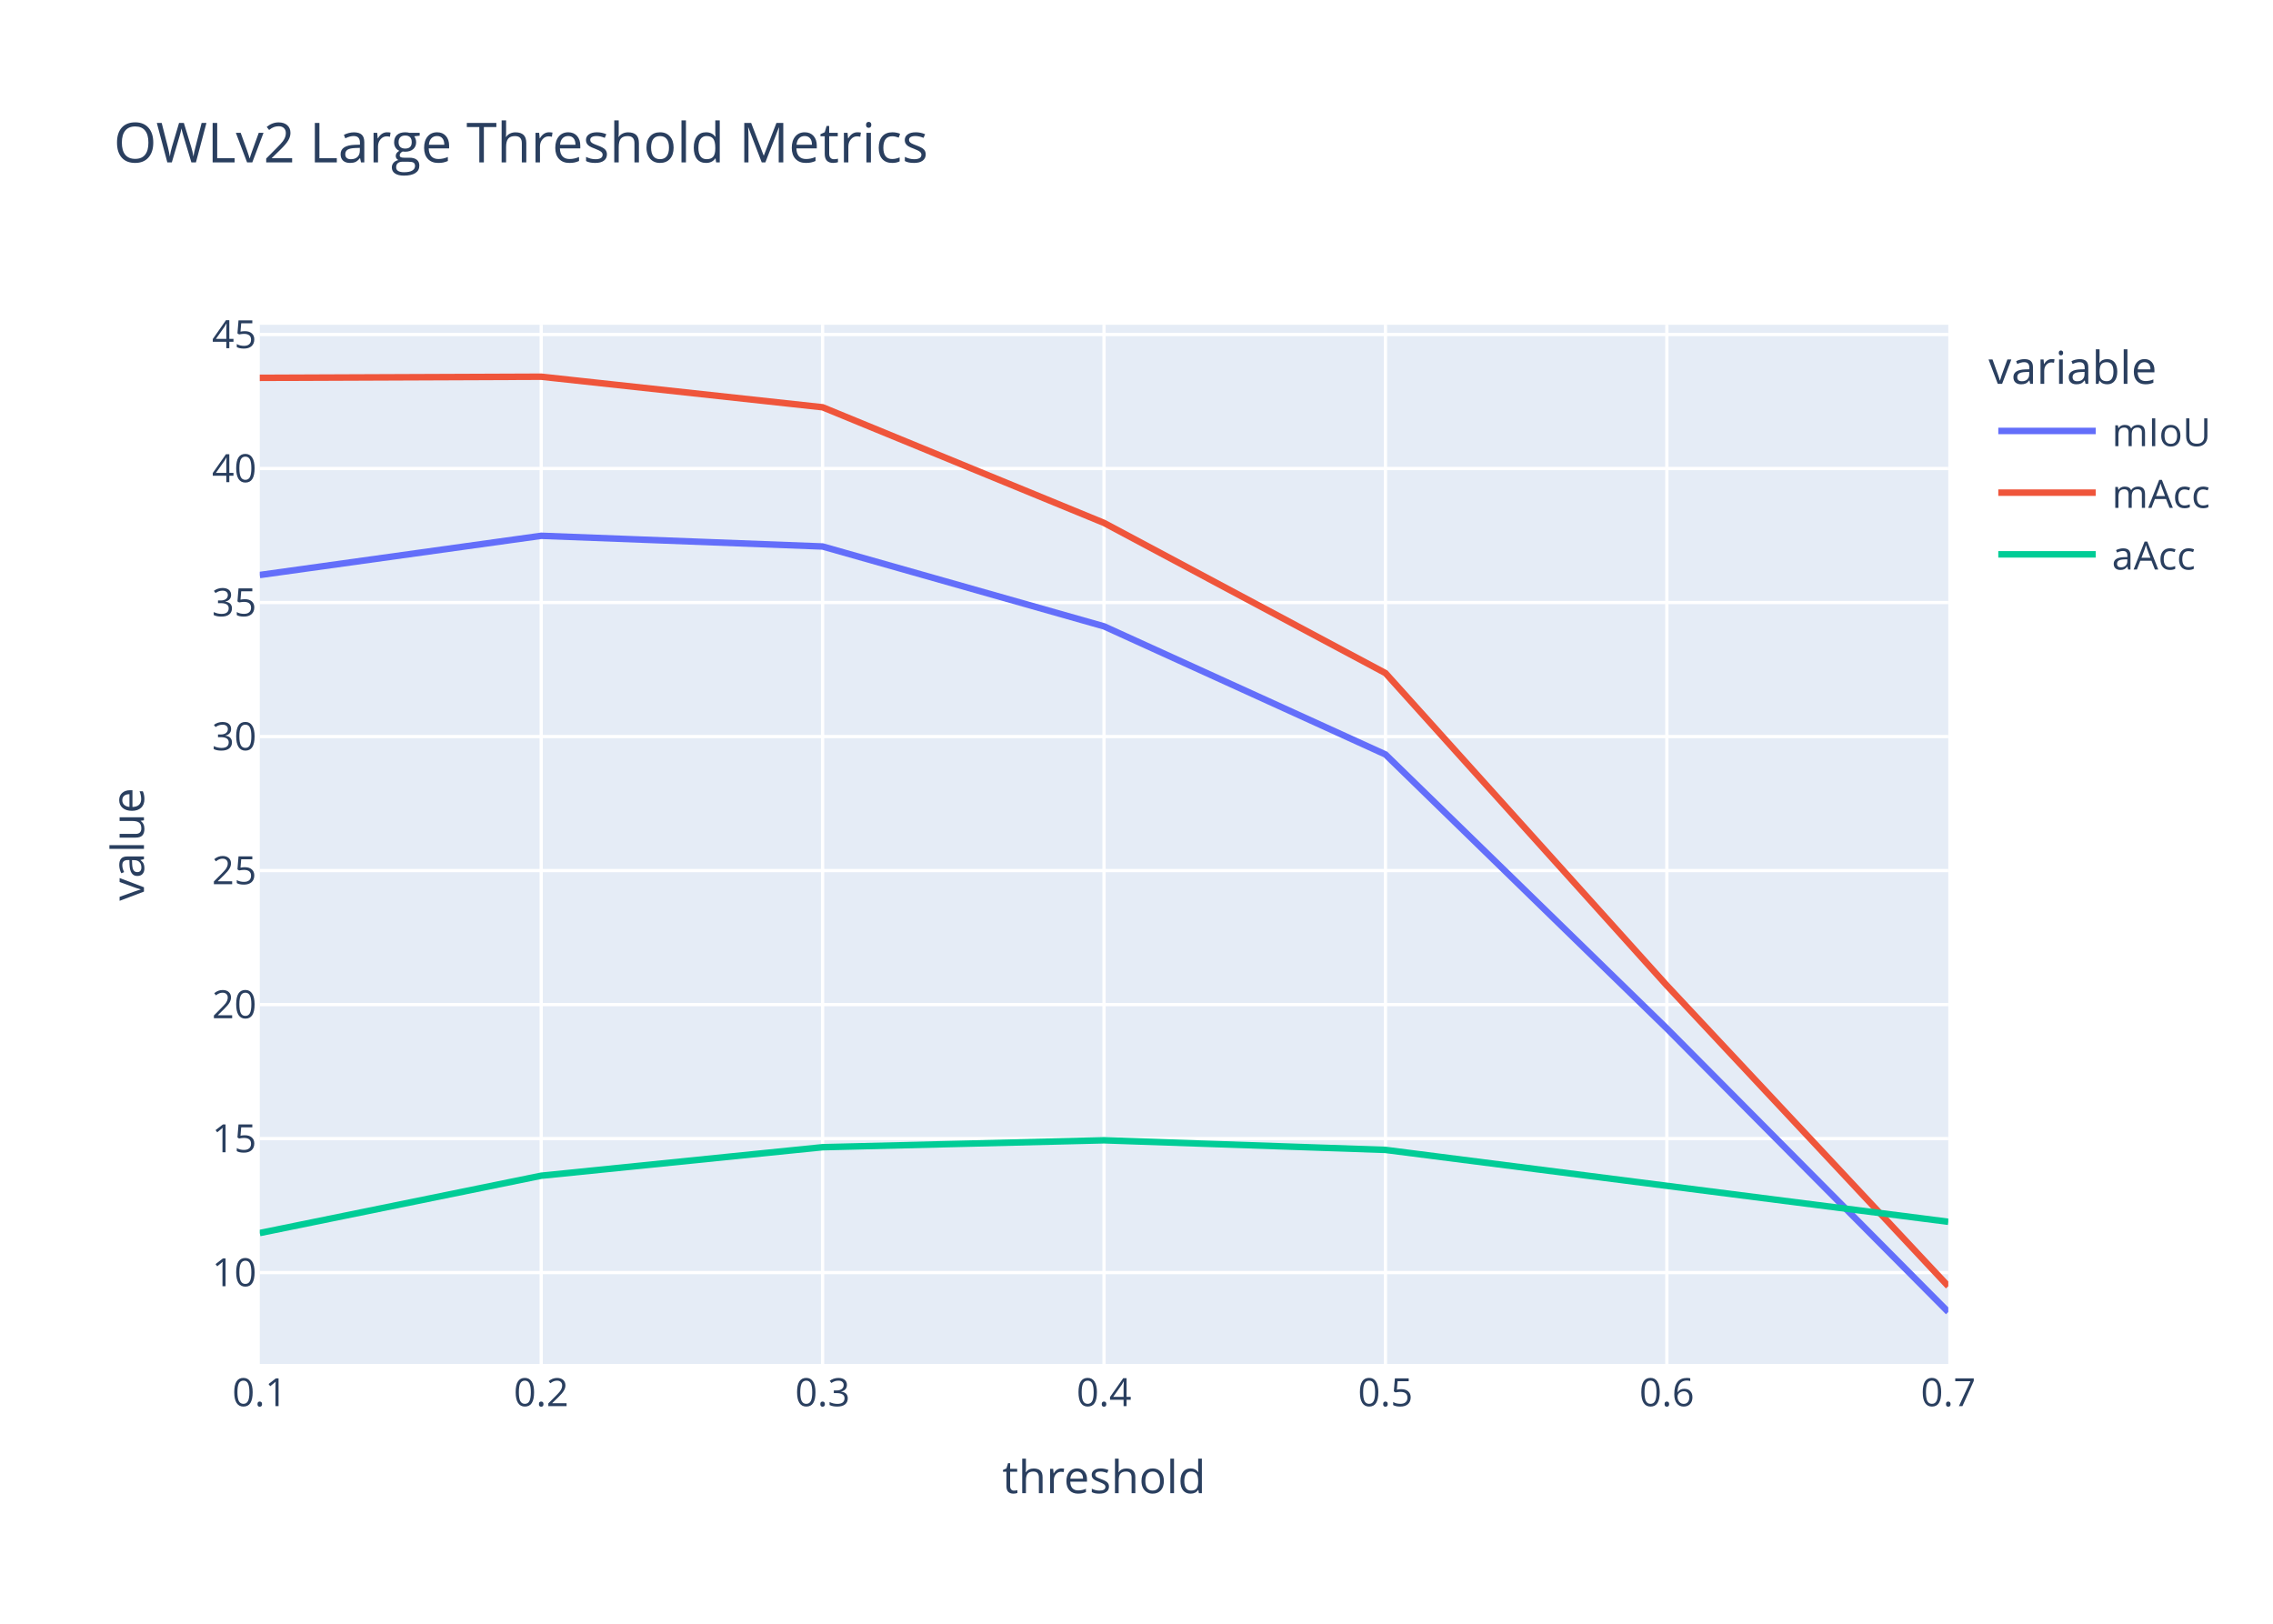
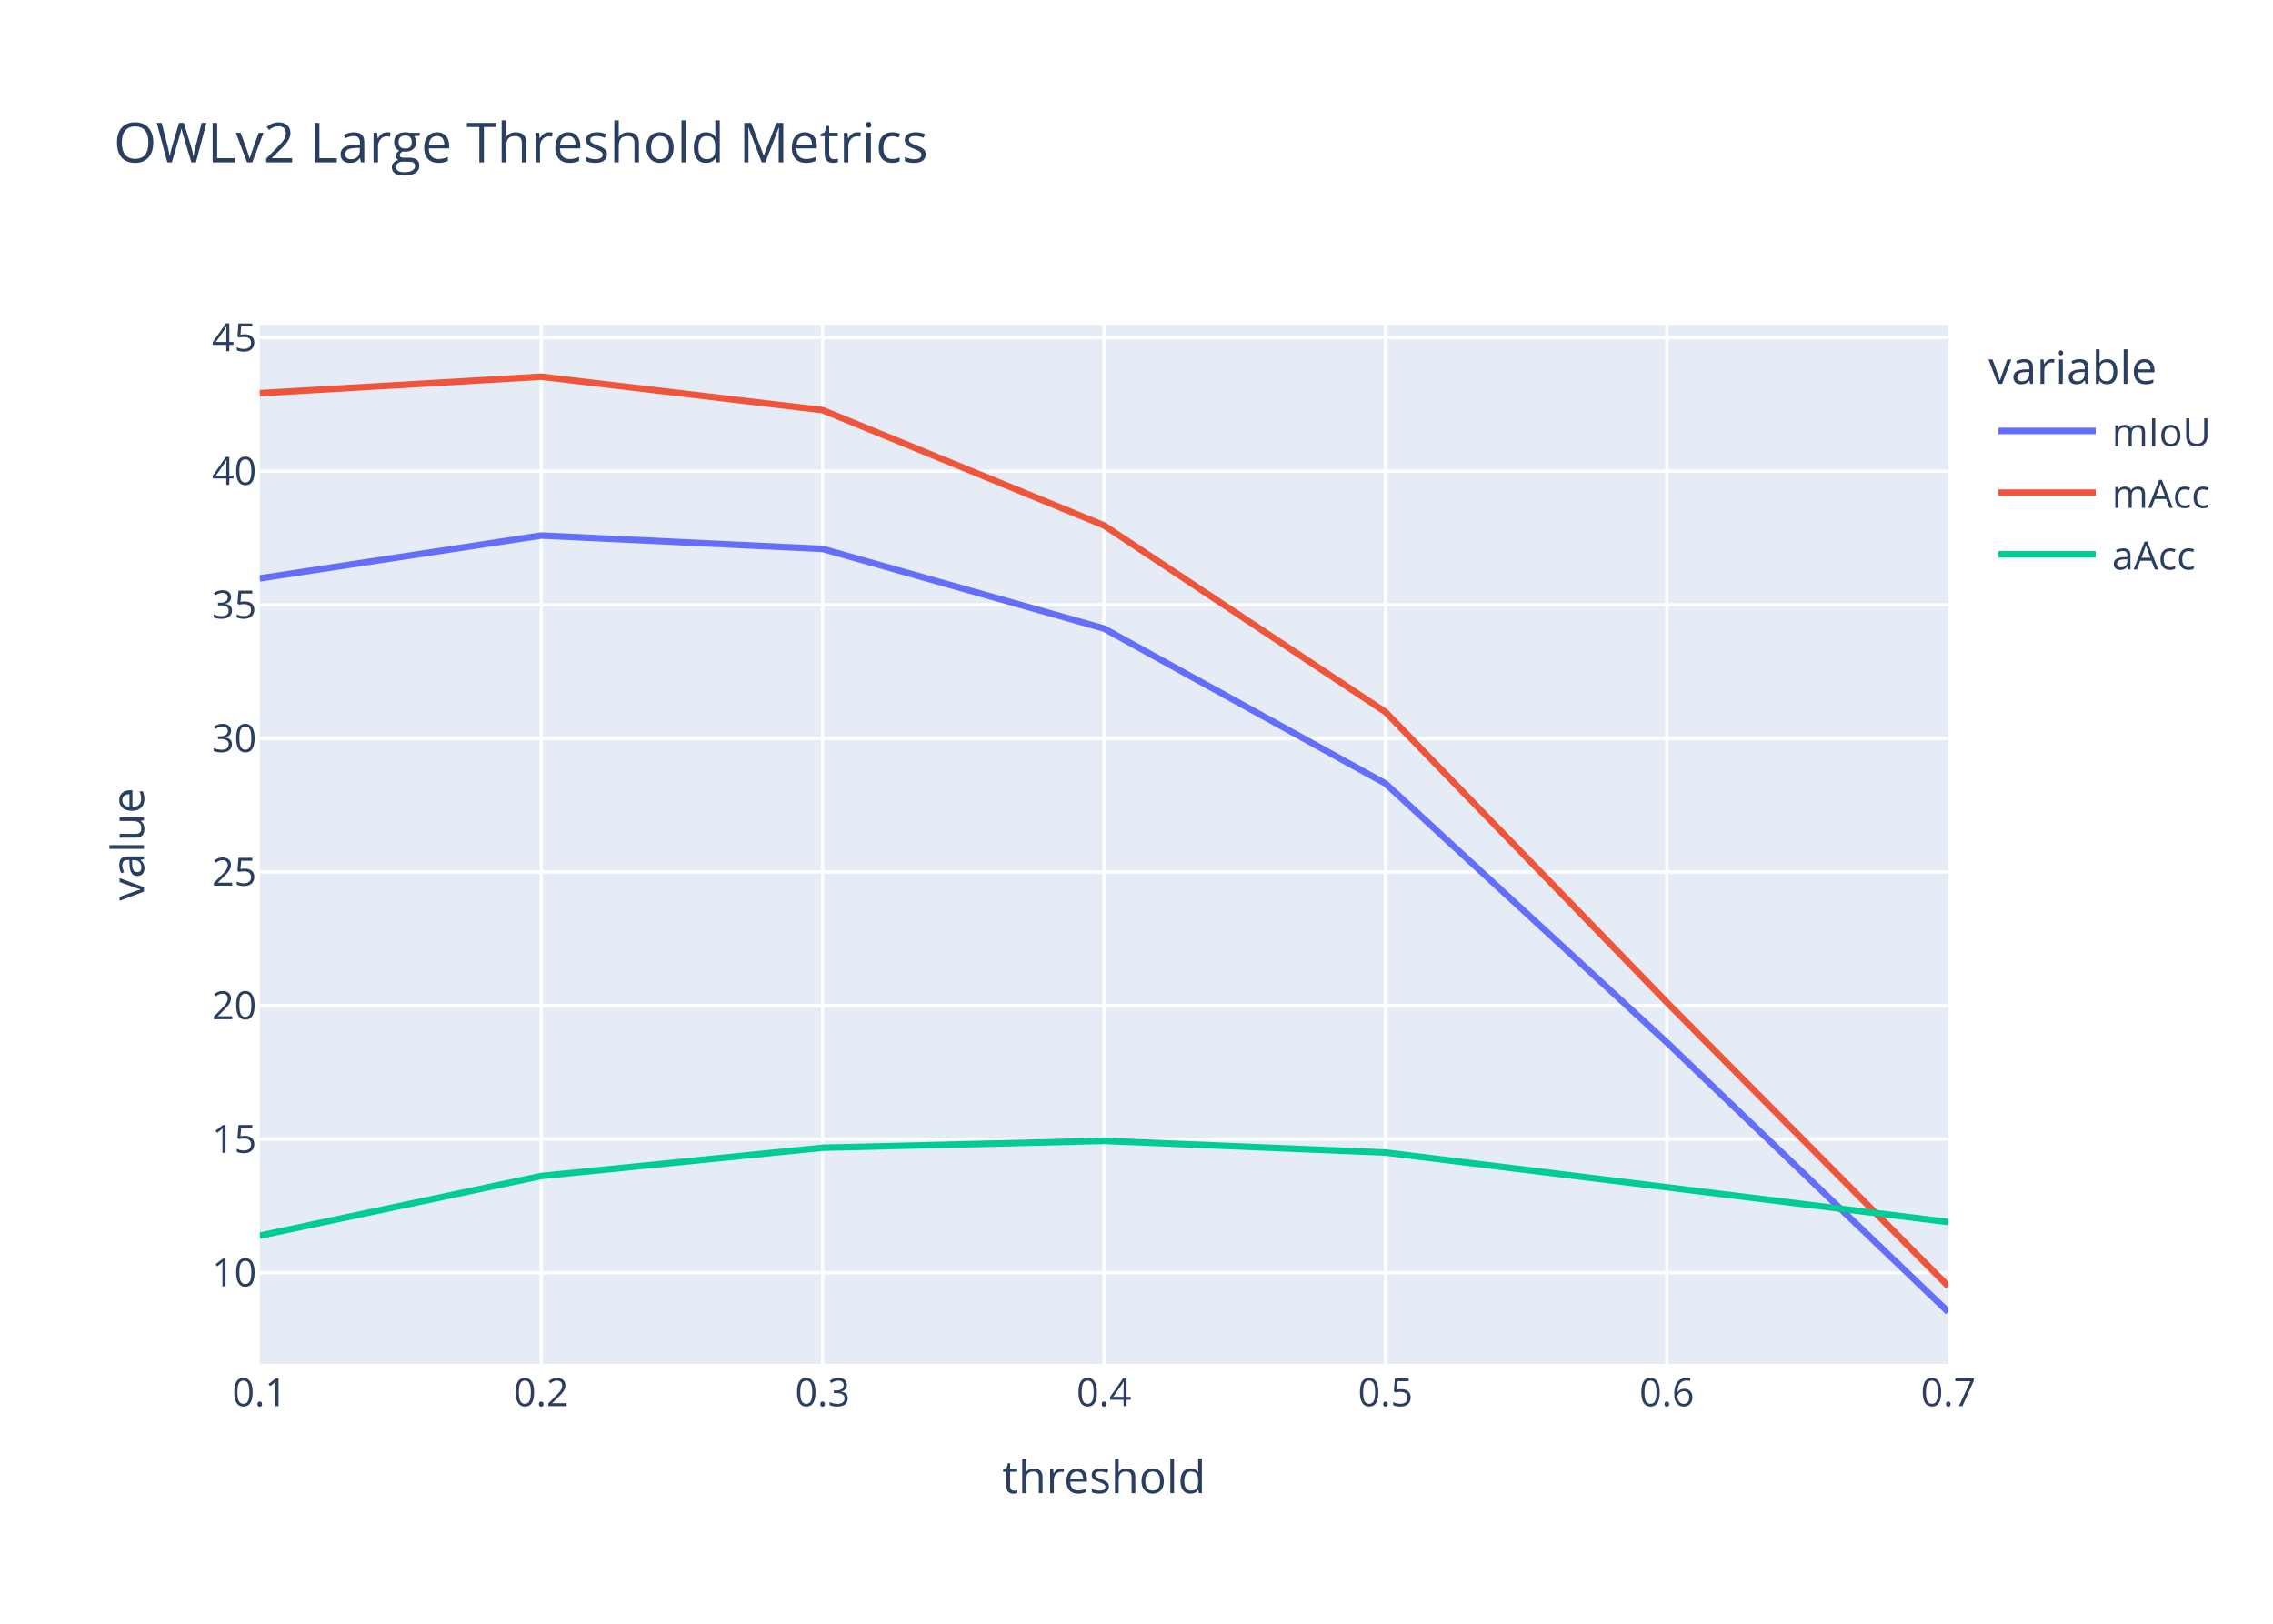
<svg xmlns="http://www.w3.org/2000/svg" class="main-svg" width="700" height="500" style="" viewBox="0 0 700 500">
  <rect x="0" y="0" width="700" height="500" style="fill: rgb(255, 255, 255); fill-opacity: 1;" />
-   <defs id="defs-850ec8">
+   <defs id="defs-aee3ad">
    <g class="clips">
-       <clipPath id="clip850ec8xyplot" class="plotclip">
+       <clipPath id="clipaee3adxyplot" class="plotclip">
        <rect width="520" height="320" />
      </clipPath>
-       <clipPath class="axesclip" id="clip850ec8x">
+       <clipPath class="axesclip" id="clipaee3adx">
        <rect x="80" y="0" width="520" height="500" />
      </clipPath>
-       <clipPath class="axesclip" id="clip850ec8y">
+       <clipPath class="axesclip" id="clipaee3ady">
        <rect x="0" y="100" width="700" height="320" />
      </clipPath>
-       <clipPath class="axesclip" id="clip850ec8xy">
+       <clipPath class="axesclip" id="clipaee3adxy">
        <rect x="80" y="100" width="520" height="320" />
      </clipPath>
    </g>
    <g class="gradients" />
    <g class="patterns" />
  </defs>
  <g class="bglayer">
    <rect class="bg" x="80" y="100" width="520" height="320" style="fill: rgb(229, 236, 246); fill-opacity: 1; stroke-width: 0;" />
  </g>
  <g class="layer-below">
    <g class="imagelayer" />
    <g class="shapelayer" />
  </g>
  <g class="cartesianlayer">
    <g class="subplot xy">
      <g class="layer-subplot">
        <g class="shapelayer" />
        <g class="imagelayer" />
      </g>
      <g class="minor-gridlayer">
        <g class="x" />
        <g class="y" />
      </g>
      <g class="gridlayer">
        <g class="x">
          <path class="xgrid crisp" transform="translate(166.67,0)" d="M0,100v320" style="stroke: rgb(255, 255, 255); stroke-opacity: 1; stroke-width: 1px;" />
          <path class="xgrid crisp" transform="translate(253.33,0)" d="M0,100v320" style="stroke: rgb(255, 255, 255); stroke-opacity: 1; stroke-width: 1px;" />
          <path class="xgrid crisp" transform="translate(340,0)" d="M0,100v320" style="stroke: rgb(255, 255, 255); stroke-opacity: 1; stroke-width: 1px;" />
          <path class="xgrid crisp" transform="translate(426.67,0)" d="M0,100v320" style="stroke: rgb(255, 255, 255); stroke-opacity: 1; stroke-width: 1px;" />
          <path class="xgrid crisp" transform="translate(513.33,0)" d="M0,100v320" style="stroke: rgb(255, 255, 255); stroke-opacity: 1; stroke-width: 1px;" />
        </g>
        <g class="y">
-           <path class="ygrid crisp" transform="translate(0,391.87)" d="M80,0h520" style="stroke: rgb(255, 255, 255); stroke-opacity: 1; stroke-width: 1px;" />
-           <path class="ygrid crisp" transform="translate(0,350.61)" d="M80,0h520" style="stroke: rgb(255, 255, 255); stroke-opacity: 1; stroke-width: 1px;" />
-           <path class="ygrid crisp" transform="translate(0,309.34)" d="M80,0h520" style="stroke: rgb(255, 255, 255); stroke-opacity: 1; stroke-width: 1px;" />
-           <path class="ygrid crisp" transform="translate(0,268.07)" d="M80,0h520" style="stroke: rgb(255, 255, 255); stroke-opacity: 1; stroke-width: 1px;" />
-           <path class="ygrid crisp" transform="translate(0,226.81)" d="M80,0h520" style="stroke: rgb(255, 255, 255); stroke-opacity: 1; stroke-width: 1px;" />
-           <path class="ygrid crisp" transform="translate(0,185.54)" d="M80,0h520" style="stroke: rgb(255, 255, 255); stroke-opacity: 1; stroke-width: 1px;" />
-           <path class="ygrid crisp" transform="translate(0,144.27)" d="M80,0h520" style="stroke: rgb(255, 255, 255); stroke-opacity: 1; stroke-width: 1px;" />
-           <path class="ygrid crisp" transform="translate(0,103.01)" d="M80,0h520" style="stroke: rgb(255, 255, 255); stroke-opacity: 1; stroke-width: 1px;" />
+           <path class="ygrid crisp" transform="translate(0,391.91)" d="M80,0h520" style="stroke: rgb(255, 255, 255); stroke-opacity: 1; stroke-width: 1px;" />
+           <path class="ygrid crisp" transform="translate(0,350.78)" d="M80,0h520" style="stroke: rgb(255, 255, 255); stroke-opacity: 1; stroke-width: 1px;" />
+           <path class="ygrid crisp" transform="translate(0,309.64)" d="M80,0h520" style="stroke: rgb(255, 255, 255); stroke-opacity: 1; stroke-width: 1px;" />
+           <path class="ygrid crisp" transform="translate(0,268.51)" d="M80,0h520" style="stroke: rgb(255, 255, 255); stroke-opacity: 1; stroke-width: 1px;" />
+           <path class="ygrid crisp" transform="translate(0,227.37)" d="M80,0h520" style="stroke: rgb(255, 255, 255); stroke-opacity: 1; stroke-width: 1px;" />
+           <path class="ygrid crisp" transform="translate(0,186.23)" d="M80,0h520" style="stroke: rgb(255, 255, 255); stroke-opacity: 1; stroke-width: 1px;" />
+           <path class="ygrid crisp" transform="translate(0,145.1)" d="M80,0h520" style="stroke: rgb(255, 255, 255); stroke-opacity: 1; stroke-width: 1px;" />
+           <path class="ygrid crisp" transform="translate(0,103.96)" d="M80,0h520" style="stroke: rgb(255, 255, 255); stroke-opacity: 1; stroke-width: 1px;" />
        </g>
      </g>
      <g class="zerolinelayer" />
      <g class="layer-between">
        <g class="shapelayer" />
        <g class="imagelayer" />
      </g>
      <path class="xlines-below" />
      <path class="ylines-below" />
      <g class="overlines-below" />
      <g class="xaxislayer-below" />
      <g class="yaxislayer-below" />
      <g class="overaxes-below" />
      <g class="overplot">
-         <g class="xy" transform="translate(80,100)" clip-path="url(#clip850ec8xyplot)">
+         <g class="xy" transform="translate(80,100)" clip-path="url(#clipaee3adxyplot)">
          <g class="scatterlayer mlayer">
-             <g class="trace scatter tracea5b7d2" style="stroke-miterlimit: 2; opacity: 1;">
+             <g class="trace scatter trace893419" style="stroke-miterlimit: 2; opacity: 1;">
              <g class="fills" />
              <g class="errorbars" />
              <g class="lines">
-                 <path class="js-line" d="M0,77.06L86.67,64.99L173.33,68.28L260,92.87L346.67,132.32L433.33,216.71L520,304" style="vector-effect: none; fill: none; stroke: rgb(99, 110, 250); stroke-opacity: 1; stroke-width: 2px; opacity: 1;" />
+                 <path class="js-line" d="M0,78.11L86.67,64.91L173.33,69.03L260,93.54L346.67,141.27L433.33,220.98L520,304" style="vector-effect: none; fill: none; stroke: rgb(99, 110, 250); stroke-opacity: 1; stroke-width: 2px; opacity: 1;" />
              </g>
              <g class="points" />
              <g class="text" />
            </g>
-             <g class="trace scatter trace1cc5bc" style="stroke-miterlimit: 2; opacity: 1;">
+             <g class="trace scatter trace15f81e" style="stroke-miterlimit: 2; opacity: 1;">
              <g class="fills" />
              <g class="errorbars" />
              <g class="lines">
-                 <path class="js-line" d="M0,16.35L86.67,16L173.33,25.41L260,61.02L346.67,107.27L433.33,203.47L520,296.07" style="vector-effect: none; fill: none; stroke: rgb(239, 85, 59); stroke-opacity: 1; stroke-width: 2px; opacity: 1;" />
+                 <path class="js-line" d="M0,21.07L86.67,16L173.33,26.29L260,61.79L346.67,119.25L433.33,208.65L520,296.09" style="vector-effect: none; fill: none; stroke: rgb(239, 85, 59); stroke-opacity: 1; stroke-width: 2px; opacity: 1;" />
              </g>
              <g class="points" />
              <g class="text" />
            </g>
-             <g class="trace scatter traceea2446" style="stroke-miterlimit: 2; opacity: 1;">
+             <g class="trace scatter trace04e84a" style="stroke-miterlimit: 2; opacity: 1;">
              <g class="fills" />
              <g class="errorbars" />
              <g class="lines">
-                 <path class="js-line" d="M0,279.69L86.67,262.04L173.33,253.26L260,251.13L346.67,254.09L520,276.22" style="vector-effect: none; fill: none; stroke: rgb(0, 204, 150); stroke-opacity: 1; stroke-width: 2px; opacity: 1;" />
+                 <path class="js-line" d="M0,280.5L86.67,262.12L173.33,253.42L260,251.3L346.67,254.9L520,276.3" style="vector-effect: none; fill: none; stroke: rgb(0, 204, 150); stroke-opacity: 1; stroke-width: 2px; opacity: 1;" />
              </g>
              <g class="points" />
              <g class="text" />
            </g>
          </g>
        </g>
      </g>
      <path class="xlines-above crisp" d="M0,0" style="fill: none;" />
      <path class="ylines-above crisp" d="M0,0" style="fill: none;" />
      <g class="overlines-above" />
      <g class="xaxislayer-above">
        <g class="xtick">
          <text text-anchor="middle" x="0" y="433" transform="translate(80,0)" style="font-family: 'Open Sans', verdana, arial, sans-serif; font-size: 12px; fill: rgb(42, 63, 95); fill-opacity: 1; white-space: pre; opacity: 1;">0.1</text>
        </g>
        <g class="xtick">
          <text text-anchor="middle" x="0" y="433" style="font-family: 'Open Sans', verdana, arial, sans-serif; font-size: 12px; fill: rgb(42, 63, 95); fill-opacity: 1; white-space: pre; opacity: 1;" transform="translate(166.67,0)">0.2</text>
        </g>
        <g class="xtick">
          <text text-anchor="middle" x="0" y="433" style="font-family: 'Open Sans', verdana, arial, sans-serif; font-size: 12px; fill: rgb(42, 63, 95); fill-opacity: 1; white-space: pre; opacity: 1;" transform="translate(253.33,0)">0.3</text>
        </g>
        <g class="xtick">
          <text text-anchor="middle" x="0" y="433" style="font-family: 'Open Sans', verdana, arial, sans-serif; font-size: 12px; fill: rgb(42, 63, 95); fill-opacity: 1; white-space: pre; opacity: 1;" transform="translate(340,0)">0.4</text>
        </g>
        <g class="xtick">
          <text text-anchor="middle" x="0" y="433" style="font-family: 'Open Sans', verdana, arial, sans-serif; font-size: 12px; fill: rgb(42, 63, 95); fill-opacity: 1; white-space: pre; opacity: 1;" transform="translate(426.67,0)">0.5</text>
        </g>
        <g class="xtick">
          <text text-anchor="middle" x="0" y="433" style="font-family: 'Open Sans', verdana, arial, sans-serif; font-size: 12px; fill: rgb(42, 63, 95); fill-opacity: 1; white-space: pre; opacity: 1;" transform="translate(513.33,0)">0.6</text>
        </g>
        <g class="xtick">
          <text text-anchor="middle" x="0" y="433" style="font-family: 'Open Sans', verdana, arial, sans-serif; font-size: 12px; fill: rgb(42, 63, 95); fill-opacity: 1; white-space: pre; opacity: 1;" transform="translate(600,0)">0.7</text>
        </g>
      </g>
      <g class="yaxislayer-above">
        <g class="ytick">
-           <text text-anchor="end" x="79" y="4.2" transform="translate(0,391.87)" style="font-family: 'Open Sans', verdana, arial, sans-serif; font-size: 12px; fill: rgb(42, 63, 95); fill-opacity: 1; white-space: pre; opacity: 1;">10</text>
-         </g>
-         <g class="ytick">
-           <text text-anchor="end" x="79" y="4.2" style="font-family: 'Open Sans', verdana, arial, sans-serif; font-size: 12px; fill: rgb(42, 63, 95); fill-opacity: 1; white-space: pre; opacity: 1;" transform="translate(0,350.61)">15</text>
-         </g>
-         <g class="ytick">
-           <text text-anchor="end" x="79" y="4.2" style="font-family: 'Open Sans', verdana, arial, sans-serif; font-size: 12px; fill: rgb(42, 63, 95); fill-opacity: 1; white-space: pre; opacity: 1;" transform="translate(0,309.34)">20</text>
-         </g>
-         <g class="ytick">
-           <text text-anchor="end" x="79" y="4.2" style="font-family: 'Open Sans', verdana, arial, sans-serif; font-size: 12px; fill: rgb(42, 63, 95); fill-opacity: 1; white-space: pre; opacity: 1;" transform="translate(0,268.07)">25</text>
-         </g>
-         <g class="ytick">
-           <text text-anchor="end" x="79" y="4.2" style="font-family: 'Open Sans', verdana, arial, sans-serif; font-size: 12px; fill: rgb(42, 63, 95); fill-opacity: 1; white-space: pre; opacity: 1;" transform="translate(0,226.81)">30</text>
-         </g>
-         <g class="ytick">
-           <text text-anchor="end" x="79" y="4.2" style="font-family: 'Open Sans', verdana, arial, sans-serif; font-size: 12px; fill: rgb(42, 63, 95); fill-opacity: 1; white-space: pre; opacity: 1;" transform="translate(0,185.54)">35</text>
-         </g>
-         <g class="ytick">
-           <text text-anchor="end" x="79" y="4.2" style="font-family: 'Open Sans', verdana, arial, sans-serif; font-size: 12px; fill: rgb(42, 63, 95); fill-opacity: 1; white-space: pre; opacity: 1;" transform="translate(0,144.27)">40</text>
-         </g>
-         <g class="ytick">
-           <text text-anchor="end" x="79" y="4.2" style="font-family: 'Open Sans', verdana, arial, sans-serif; font-size: 12px; fill: rgb(42, 63, 95); fill-opacity: 1; white-space: pre; opacity: 1;" transform="translate(0,103.01)">45</text>
+           <text text-anchor="end" x="79" y="4.2" transform="translate(0,391.91)" style="font-family: 'Open Sans', verdana, arial, sans-serif; font-size: 12px; fill: rgb(42, 63, 95); fill-opacity: 1; white-space: pre; opacity: 1;">10</text>
+         </g>
+         <g class="ytick">
+           <text text-anchor="end" x="79" y="4.2" style="font-family: 'Open Sans', verdana, arial, sans-serif; font-size: 12px; fill: rgb(42, 63, 95); fill-opacity: 1; white-space: pre; opacity: 1;" transform="translate(0,350.78)">15</text>
+         </g>
+         <g class="ytick">
+           <text text-anchor="end" x="79" y="4.2" style="font-family: 'Open Sans', verdana, arial, sans-serif; font-size: 12px; fill: rgb(42, 63, 95); fill-opacity: 1; white-space: pre; opacity: 1;" transform="translate(0,309.64)">20</text>
+         </g>
+         <g class="ytick">
+           <text text-anchor="end" x="79" y="4.2" style="font-family: 'Open Sans', verdana, arial, sans-serif; font-size: 12px; fill: rgb(42, 63, 95); fill-opacity: 1; white-space: pre; opacity: 1;" transform="translate(0,268.51)">25</text>
+         </g>
+         <g class="ytick">
+           <text text-anchor="end" x="79" y="4.2" style="font-family: 'Open Sans', verdana, arial, sans-serif; font-size: 12px; fill: rgb(42, 63, 95); fill-opacity: 1; white-space: pre; opacity: 1;" transform="translate(0,227.37)">30</text>
+         </g>
+         <g class="ytick">
+           <text text-anchor="end" x="79" y="4.2" style="font-family: 'Open Sans', verdana, arial, sans-serif; font-size: 12px; fill: rgb(42, 63, 95); fill-opacity: 1; white-space: pre; opacity: 1;" transform="translate(0,186.23)">35</text>
+         </g>
+         <g class="ytick">
+           <text text-anchor="end" x="79" y="4.2" style="font-family: 'Open Sans', verdana, arial, sans-serif; font-size: 12px; fill: rgb(42, 63, 95); fill-opacity: 1; white-space: pre; opacity: 1;" transform="translate(0,145.1)">40</text>
+         </g>
+         <g class="ytick">
+           <text text-anchor="end" x="79" y="4.2" style="font-family: 'Open Sans', verdana, arial, sans-serif; font-size: 12px; fill: rgb(42, 63, 95); fill-opacity: 1; white-space: pre; opacity: 1;" transform="translate(0,103.96)">45</text>
        </g>
      </g>
      <g class="overaxes-above" />
    </g>
  </g>
  <g class="polarlayer" />
  <g class="smithlayer" />
  <g class="ternarylayer" />
  <g class="geolayer" />
  <g class="funnelarealayer" />
  <g class="pielayer" />
  <g class="iciclelayer" />
  <g class="treemaplayer" />
  <g class="sunburstlayer" />
  <g class="glimages" />
-   <defs id="topdefs-850ec8">
+   <defs id="topdefs-aee3ad">
    <g class="clips" />
-     <clipPath id="legend850ec8">
+     <clipPath id="legendaee3ad">
      <rect width="78" height="86" x="0" y="0" />
    </clipPath>
  </defs>
  <g class="layer-above">
    <g class="imagelayer" />
    <g class="shapelayer" />
  </g>
  <g class="infolayer">
    <g class="legend" pointer-events="all" transform="translate(610.4,100)">
      <rect class="bg" shape-rendering="crispEdges" width="78" height="86" x="0" y="0" style="stroke: rgb(68, 68, 68); stroke-opacity: 1; fill: rgb(255, 255, 255); fill-opacity: 1; stroke-width: 0px;" />
-       <g class="scrollbox" transform="" clip-path="url(#legend850ec8)">
+       <g class="scrollbox" transform="" clip-path="url(#legendaee3ad)">
        <text class="legendtitletext" text-anchor="start" x="2" y="18.2" style="font-family: 'Open Sans', verdana, arial, sans-serif; font-size: 14px; fill: rgb(42, 63, 95); fill-opacity: 1; white-space: pre;">variable</text>
        <g class="groups" transform="">
          <g class="traces" transform="translate(0,32.7)" style="opacity: 1;">
            <text class="legendtext" text-anchor="start" x="40" y="4.68" style="font-family: 'Open Sans', verdana, arial, sans-serif; font-size: 12px; fill: rgb(42, 63, 95); fill-opacity: 1; white-space: pre;">mIoU</text>
            <g class="layers" style="opacity: 1;">
              <g class="legendfill" />
              <g class="legendlines">
                <path class="js-line" d="M5,0h30" style="fill: none; stroke: rgb(99, 110, 250); stroke-opacity: 1; stroke-width: 2px;" />
              </g>
              <g class="legendsymbols">
                <g class="legendpoints" />
              </g>
            </g>
            <rect class="legendtoggle" x="0" y="-9.5" width="72.797" height="19" style="fill: rgb(0, 0, 0); fill-opacity: 0;" />
          </g>
        </g>
        <g class="groups" transform="">
          <g class="traces" transform="translate(0,51.7)" style="opacity: 1;">
            <text class="legendtext" text-anchor="start" x="40" y="4.68" style="font-family: 'Open Sans', verdana, arial, sans-serif; font-size: 12px; fill: rgb(42, 63, 95); fill-opacity: 1; white-space: pre;">mAcc</text>
            <g class="layers" style="opacity: 1;">
              <g class="legendfill" />
              <g class="legendlines">
                <path class="js-line" d="M5,0h30" style="fill: none; stroke: rgb(239, 85, 59); stroke-opacity: 1; stroke-width: 2px;" />
              </g>
              <g class="legendsymbols">
                <g class="legendpoints" />
              </g>
            </g>
            <rect class="legendtoggle" x="0" y="-9.5" width="72.797" height="19" style="fill: rgb(0, 0, 0); fill-opacity: 0;" />
          </g>
        </g>
        <g class="groups" transform="">
          <g class="traces" transform="translate(0,70.7)" style="opacity: 1;">
            <text class="legendtext" text-anchor="start" x="40" y="4.68" style="font-family: 'Open Sans', verdana, arial, sans-serif; font-size: 12px; fill: rgb(42, 63, 95); fill-opacity: 1; white-space: pre;">aAcc</text>
            <g class="layers" style="opacity: 1;">
              <g class="legendfill" />
              <g class="legendlines">
                <path class="js-line" d="M5,0h30" style="fill: none; stroke: rgb(0, 204, 150); stroke-opacity: 1; stroke-width: 2px;" />
              </g>
              <g class="legendsymbols">
                <g class="legendpoints" />
              </g>
            </g>
            <rect class="legendtoggle" x="0" y="-9.5" width="72.797" height="19" style="fill: rgb(0, 0, 0); fill-opacity: 0;" />
          </g>
        </g>
      </g>
      <rect class="scrollbar" rx="20" ry="3" width="0" height="0" x="0" y="0" style="fill: rgb(128, 139, 164); fill-opacity: 1;" />
    </g>
    <g class="g-gtitle">
      <text class="gtitle" x="35" y="50" text-anchor="start" dy="0em" style="opacity: 1; font-family: 'Open Sans', verdana, arial, sans-serif; font-size: 17px; fill: rgb(42, 63, 95); fill-opacity: 1; white-space: pre;">OWLv2 Large Threshold Metrics</text>
    </g>
    <g class="g-xtitle">
      <text class="xtitle" x="340" y="459.8" text-anchor="middle" style="opacity: 1; font-family: 'Open Sans', verdana, arial, sans-serif; font-size: 14px; fill: rgb(42, 63, 95); fill-opacity: 1; white-space: pre;">threshold</text>
    </g>
    <g class="g-ytitle">
      <text class="ytitle" transform="rotate(-90,44.33438,260)" x="44.334" y="260" text-anchor="middle" style="opacity: 1; font-family: 'Open Sans', verdana, arial, sans-serif; font-size: 14px; fill: rgb(42, 63, 95); fill-opacity: 1; white-space: pre;">value</text>
    </g>
  </g>
</svg>
